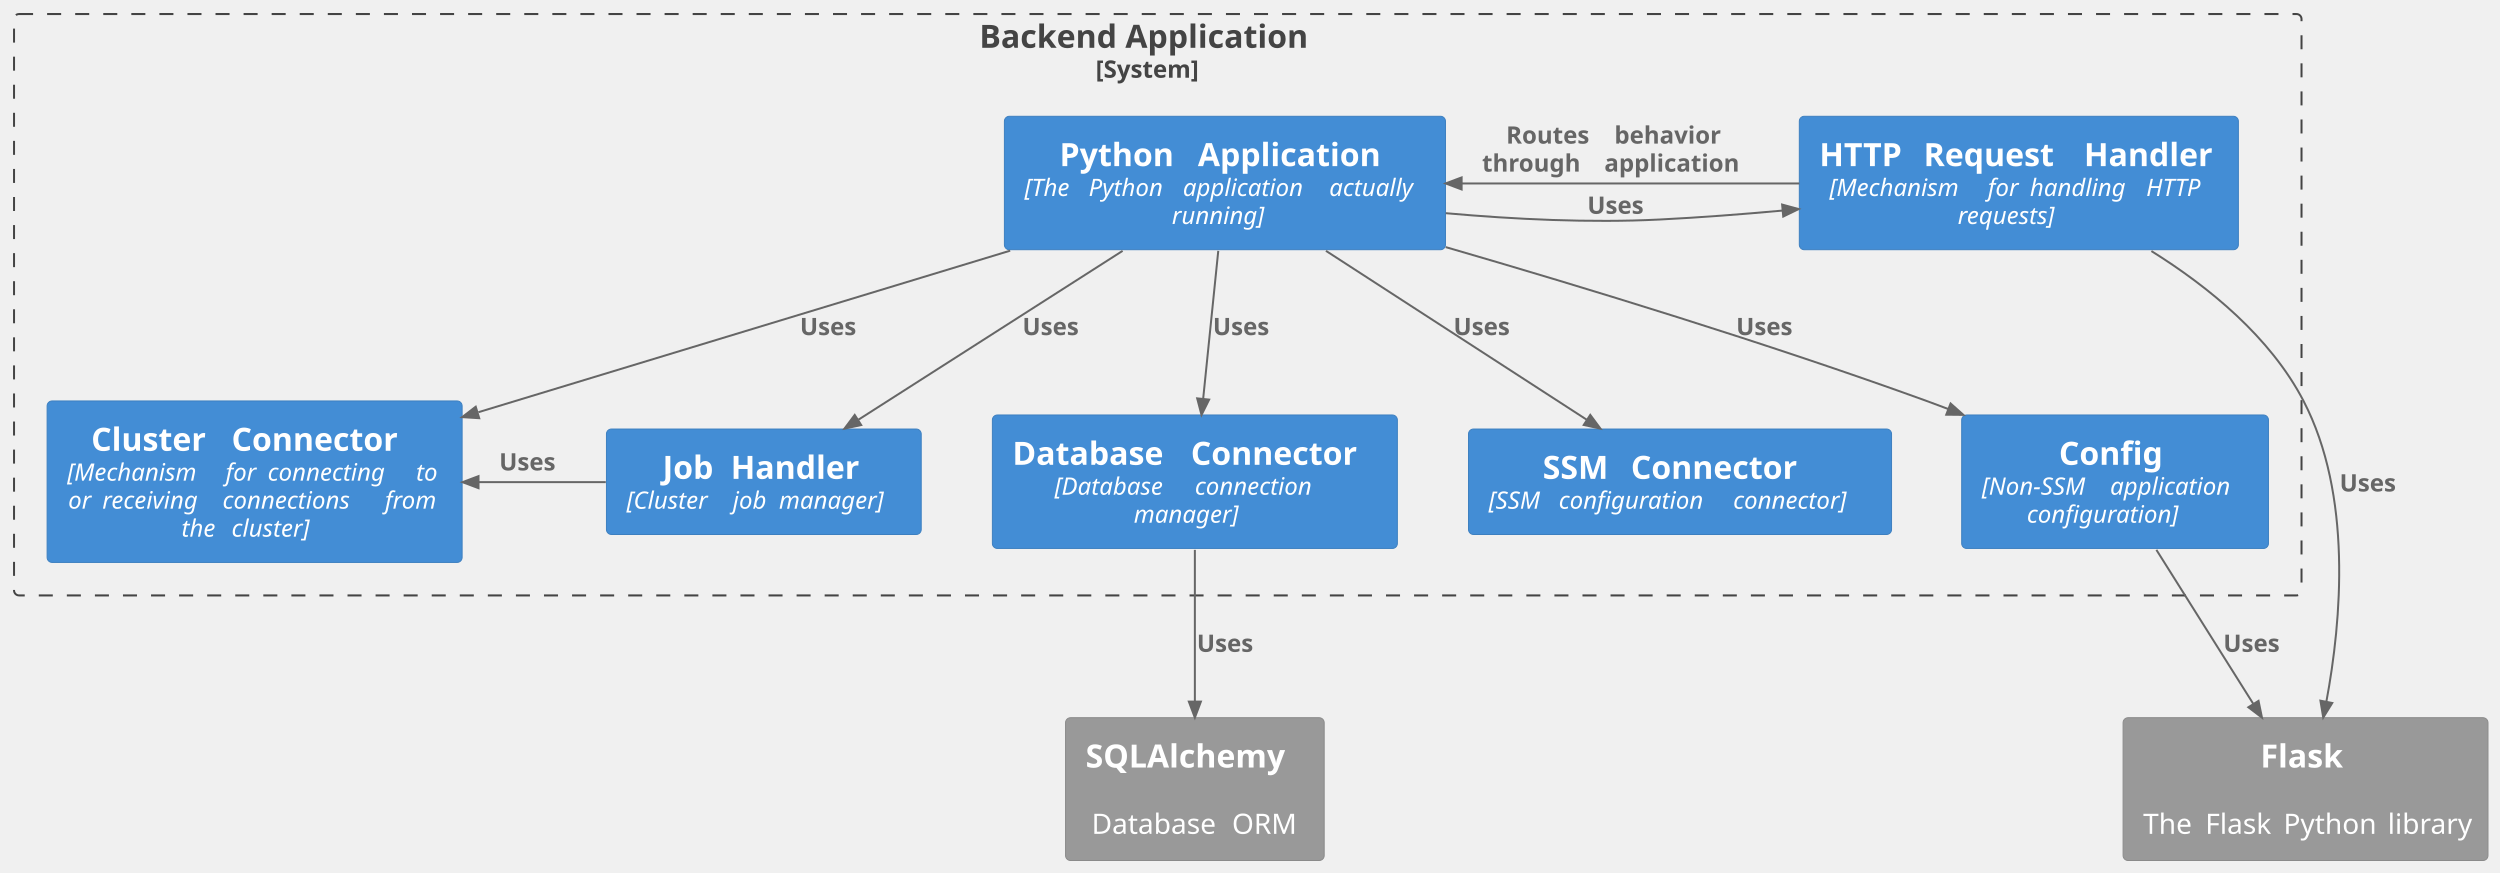
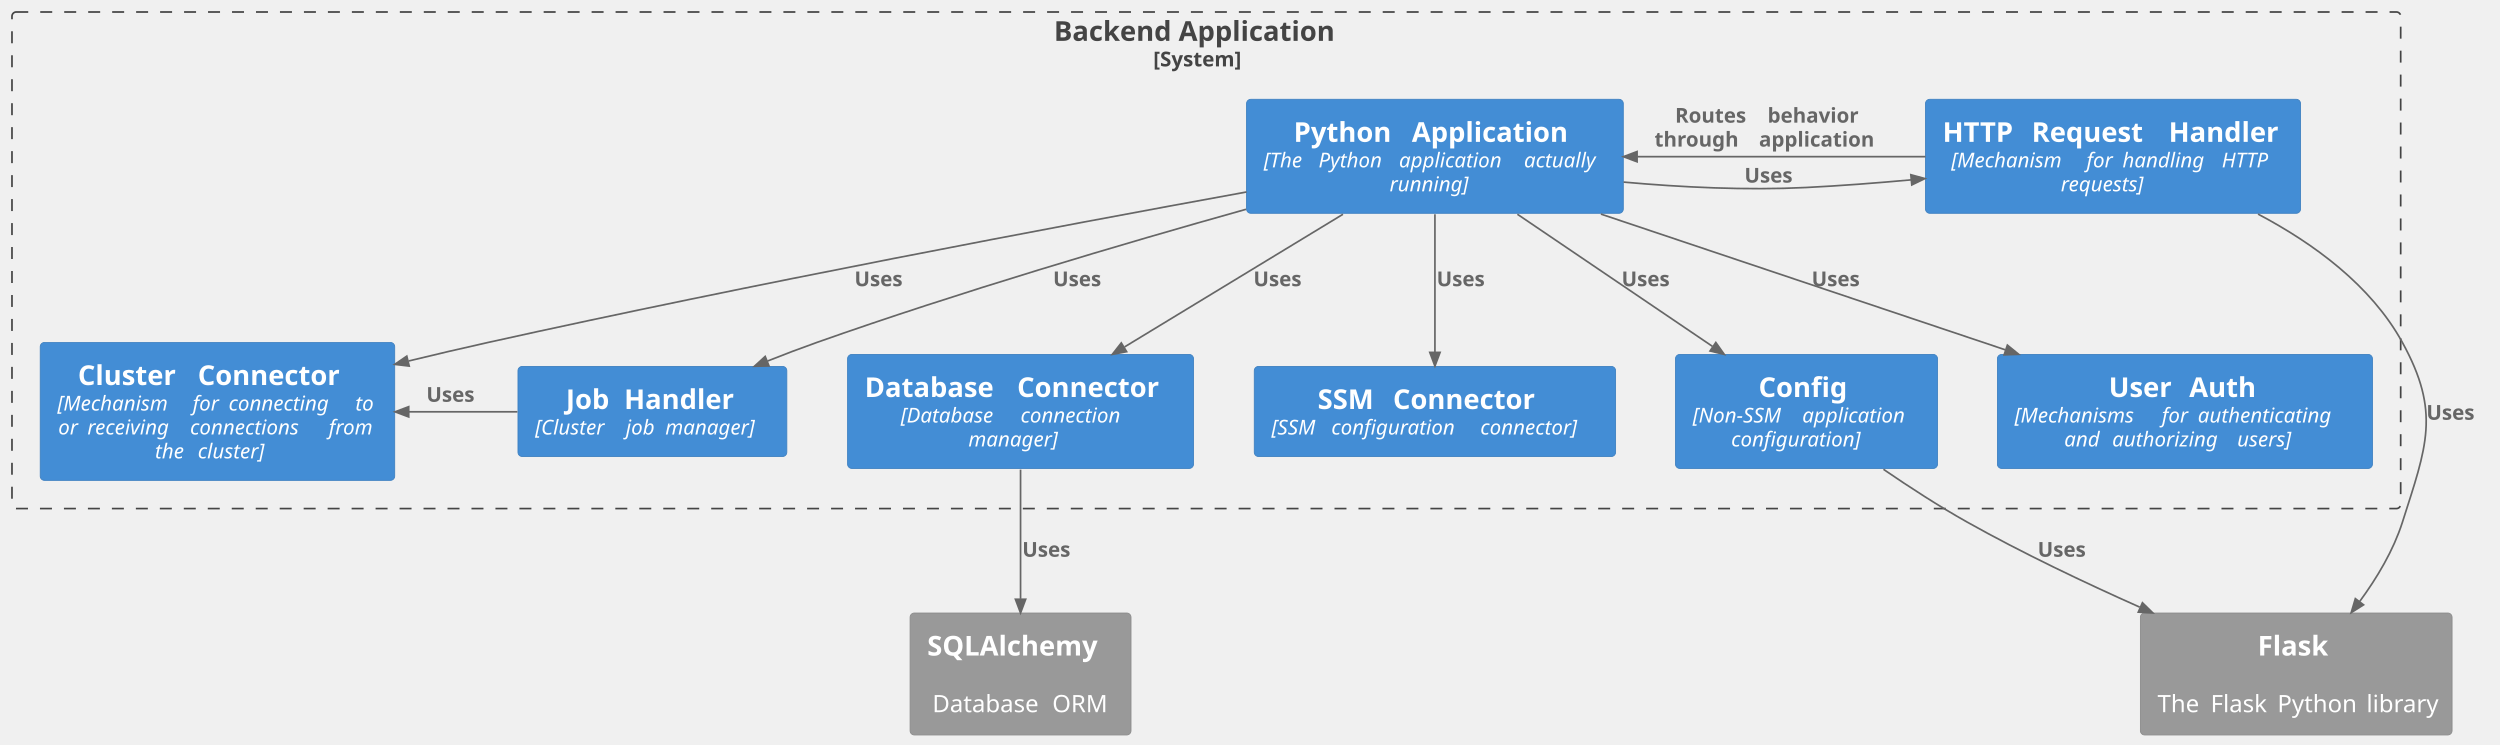
- <svg xmlns="http://www.w3.org/2000/svg" contentStyleType="text/css" height="435px" preserveAspectRatio="none" style="width:1247px;height:435px;background:#FFFFFF;" version="1.1" viewBox="0 0 1247 435" width="1247px" zoomAndPan="magnify">
+ <svg xmlns="http://www.w3.org/2000/svg" contentStyleType="text/css" height="435px" preserveAspectRatio="none" style="width:1460px;height:435px;background:#FFFFFF;" version="1.1" viewBox="0 0 1460 435" width="1460px" zoomAndPan="magnify">
  <defs />
  <g>
    <g id="cluster_BackendApplication">
-       <rect fill="none" height="290" rx="2.5" ry="2.5" style="stroke:#444444;stroke-width:1.0;stroke-dasharray:7.0,7.0;" width="1141" x="7" y="7" />
-       <text fill="#444444" font-family="sans-serif" font-size="16" font-weight="bold" lengthAdjust="spacing" textLength="178" x="488.5" y="23.852">Backend Application</text>
-       <text fill="#444444" font-family="sans-serif" font-size="12" font-weight="bold" lengthAdjust="spacing" textLength="62" x="546.5" y="38.764">[System]</text>
+       <rect fill="none" height="290" rx="2.5" ry="2.5" style="stroke:#444444;stroke-width:1.0;stroke-dasharray:7.0,7.0;" width="1395" x="7" y="7" />
+       <text fill="#444444" font-family="sans-serif" font-size="16" font-weight="bold" lengthAdjust="spacing" textLength="178" x="615.5" y="23.852">Backend Application</text>
+       <text fill="#444444" font-family="sans-serif" font-size="12" font-weight="bold" lengthAdjust="spacing" textLength="62" x="673.5" y="38.764">[System]</text>
    </g>
    <g id="elem_PythonApplication">
-       <rect fill="#438DD5" height="66.562" rx="2.5" ry="2.5" style="stroke:#3C7FC0;stroke-width:0.5;" width="220" x="501" y="58" />
-       <text fill="#FFFFFF" font-family="sans-serif" font-size="16" font-weight="bold" lengthAdjust="spacing" textLength="63" x="528.5" y="82.852">Python</text>
-       <text fill="#FFFFFF" font-family="sans-serif" font-size="16" font-weight="bold" lengthAdjust="spacing" textLength="6" x="591.5" y="82.852"> </text>
-       <text fill="#FFFFFF" font-family="sans-serif" font-size="16" font-weight="bold" lengthAdjust="spacing" textLength="96" x="597.5" y="82.852">Application</text>
-       <text fill="#FFFFFF" font-family="sans-serif" font-size="12" font-style="italic" lengthAdjust="spacing" textLength="28" x="511" y="97.764">[The</text>
-       <text fill="#FFFFFF" font-family="sans-serif" font-size="12" font-style="italic" lengthAdjust="spacing" textLength="4" x="539" y="97.764"> </text>
-       <text fill="#FFFFFF" font-family="sans-serif" font-size="12" font-style="italic" lengthAdjust="spacing" textLength="43" x="543" y="97.764">Python</text>
-       <text fill="#FFFFFF" font-family="sans-serif" font-size="12" font-style="italic" lengthAdjust="spacing" textLength="4" x="586" y="97.764"> </text>
-       <text fill="#FFFFFF" font-family="sans-serif" font-size="12" font-style="italic" lengthAdjust="spacing" textLength="69" x="590" y="97.764">application</text>
-       <text fill="#FFFFFF" font-family="sans-serif" font-size="12" font-style="italic" lengthAdjust="spacing" textLength="4" x="659" y="97.764"> </text>
-       <text fill="#FFFFFF" font-family="sans-serif" font-size="12" font-style="italic" lengthAdjust="spacing" textLength="48" x="663" y="97.764">actually</text>
-       <text fill="#FFFFFF" font-family="sans-serif" font-size="12" font-style="italic" lengthAdjust="spacing" textLength="53" x="584.5" y="111.732">running]</text>
+       <rect fill="#438DD5" height="66.562" rx="2.5" ry="2.5" style="stroke:#3C7FC0;stroke-width:0.5;" width="220" x="728" y="58" />
+       <text fill="#FFFFFF" font-family="sans-serif" font-size="16" font-weight="bold" lengthAdjust="spacing" textLength="63" x="755.5" y="82.852">Python</text>
+       <text fill="#FFFFFF" font-family="sans-serif" font-size="16" font-weight="bold" lengthAdjust="spacing" textLength="6" x="818.5" y="82.852"> </text>
+       <text fill="#FFFFFF" font-family="sans-serif" font-size="16" font-weight="bold" lengthAdjust="spacing" textLength="96" x="824.5" y="82.852">Application</text>
+       <text fill="#FFFFFF" font-family="sans-serif" font-size="12" font-style="italic" lengthAdjust="spacing" textLength="28" x="738" y="97.764">[The</text>
+       <text fill="#FFFFFF" font-family="sans-serif" font-size="12" font-style="italic" lengthAdjust="spacing" textLength="4" x="766" y="97.764"> </text>
+       <text fill="#FFFFFF" font-family="sans-serif" font-size="12" font-style="italic" lengthAdjust="spacing" textLength="43" x="770" y="97.764">Python</text>
+       <text fill="#FFFFFF" font-family="sans-serif" font-size="12" font-style="italic" lengthAdjust="spacing" textLength="4" x="813" y="97.764"> </text>
+       <text fill="#FFFFFF" font-family="sans-serif" font-size="12" font-style="italic" lengthAdjust="spacing" textLength="69" x="817" y="97.764">application</text>
+       <text fill="#FFFFFF" font-family="sans-serif" font-size="12" font-style="italic" lengthAdjust="spacing" textLength="4" x="886" y="97.764"> </text>
+       <text fill="#FFFFFF" font-family="sans-serif" font-size="12" font-style="italic" lengthAdjust="spacing" textLength="48" x="890" y="97.764">actually</text>
+       <text fill="#FFFFFF" font-family="sans-serif" font-size="12" font-style="italic" lengthAdjust="spacing" textLength="53" x="811.5" y="111.732">running]</text>
    </g>
    <g id="elem_HTTPRequestHandler">
-       <rect fill="#438DD5" height="66.562" rx="2.5" ry="2.5" style="stroke:#3C7FC0;stroke-width:0.5;" width="219" x="897.5" y="58" />
-       <text fill="#FFFFFF" font-family="sans-serif" font-size="16" font-weight="bold" lengthAdjust="spacing" textLength="46" x="907.5" y="82.852">HTTP</text>
-       <text fill="#FFFFFF" font-family="sans-serif" font-size="16" font-weight="bold" lengthAdjust="spacing" textLength="6" x="953.5" y="82.852"> </text>
-       <text fill="#FFFFFF" font-family="sans-serif" font-size="16" font-weight="bold" lengthAdjust="spacing" textLength="74" x="959.5" y="82.852">Request</text>
-       <text fill="#FFFFFF" font-family="sans-serif" font-size="16" font-weight="bold" lengthAdjust="spacing" textLength="6" x="1033.5" y="82.852"> </text>
-       <text fill="#FFFFFF" font-family="sans-serif" font-size="16" font-weight="bold" lengthAdjust="spacing" textLength="67" x="1039.5" y="82.852">Handler</text>
-       <text fill="#FFFFFF" font-family="sans-serif" font-size="12" font-style="italic" lengthAdjust="spacing" textLength="75" x="912.5" y="97.764">[Mechanism</text>
-       <text fill="#FFFFFF" font-family="sans-serif" font-size="12" font-style="italic" lengthAdjust="spacing" textLength="4" x="987.5" y="97.764"> </text>
-       <text fill="#FFFFFF" font-family="sans-serif" font-size="12" font-style="italic" lengthAdjust="spacing" textLength="17" x="991.5" y="97.764">for</text>
-       <text fill="#FFFFFF" font-family="sans-serif" font-size="12" font-style="italic" lengthAdjust="spacing" textLength="4" x="1008.5" y="97.764"> </text>
-       <text fill="#FFFFFF" font-family="sans-serif" font-size="12" font-style="italic" lengthAdjust="spacing" textLength="54" x="1012.5" y="97.764">handling</text>
-       <text fill="#FFFFFF" font-family="sans-serif" font-size="12" font-style="italic" lengthAdjust="spacing" textLength="4" x="1066.5" y="97.764"> </text>
-       <text fill="#FFFFFF" font-family="sans-serif" font-size="12" font-style="italic" lengthAdjust="spacing" textLength="31" x="1070.5" y="97.764">HTTP</text>
-       <text fill="#FFFFFF" font-family="sans-serif" font-size="12" font-style="italic" lengthAdjust="spacing" textLength="61" x="976.5" y="111.732">requests]</text>
+       <rect fill="#438DD5" height="66.562" rx="2.5" ry="2.5" style="stroke:#3C7FC0;stroke-width:0.5;" width="219" x="1124.5" y="58" />
+       <text fill="#FFFFFF" font-family="sans-serif" font-size="16" font-weight="bold" lengthAdjust="spacing" textLength="46" x="1134.5" y="82.852">HTTP</text>
+       <text fill="#FFFFFF" font-family="sans-serif" font-size="16" font-weight="bold" lengthAdjust="spacing" textLength="6" x="1180.5" y="82.852"> </text>
+       <text fill="#FFFFFF" font-family="sans-serif" font-size="16" font-weight="bold" lengthAdjust="spacing" textLength="74" x="1186.5" y="82.852">Request</text>
+       <text fill="#FFFFFF" font-family="sans-serif" font-size="16" font-weight="bold" lengthAdjust="spacing" textLength="6" x="1260.5" y="82.852"> </text>
+       <text fill="#FFFFFF" font-family="sans-serif" font-size="16" font-weight="bold" lengthAdjust="spacing" textLength="67" x="1266.5" y="82.852">Handler</text>
+       <text fill="#FFFFFF" font-family="sans-serif" font-size="12" font-style="italic" lengthAdjust="spacing" textLength="75" x="1139.5" y="97.764">[Mechanism</text>
+       <text fill="#FFFFFF" font-family="sans-serif" font-size="12" font-style="italic" lengthAdjust="spacing" textLength="4" x="1214.5" y="97.764"> </text>
+       <text fill="#FFFFFF" font-family="sans-serif" font-size="12" font-style="italic" lengthAdjust="spacing" textLength="17" x="1218.5" y="97.764">for</text>
+       <text fill="#FFFFFF" font-family="sans-serif" font-size="12" font-style="italic" lengthAdjust="spacing" textLength="4" x="1235.5" y="97.764"> </text>
+       <text fill="#FFFFFF" font-family="sans-serif" font-size="12" font-style="italic" lengthAdjust="spacing" textLength="54" x="1239.5" y="97.764">handling</text>
+       <text fill="#FFFFFF" font-family="sans-serif" font-size="12" font-style="italic" lengthAdjust="spacing" textLength="4" x="1293.5" y="97.764"> </text>
+       <text fill="#FFFFFF" font-family="sans-serif" font-size="12" font-style="italic" lengthAdjust="spacing" textLength="31" x="1297.5" y="97.764">HTTP</text>
+       <text fill="#FFFFFF" font-family="sans-serif" font-size="12" font-style="italic" lengthAdjust="spacing" textLength="61" x="1203.5" y="111.732">requests]</text>
    </g>
    <g id="elem_ClusterConnector">
      <rect fill="#438DD5" height="80.531" rx="2.5" ry="2.5" style="stroke:#3C7FC0;stroke-width:0.5;" width="207" x="23.5" y="200" />
      <text fill="#FFFFFF" font-family="sans-serif" font-size="16" font-weight="bold" lengthAdjust="spacing" textLength="64" x="45.5" y="224.852">Cluster</text>
      <text fill="#FFFFFF" font-family="sans-serif" font-size="16" font-weight="bold" lengthAdjust="spacing" textLength="6" x="109.5" y="224.852"> </text>
      <text fill="#FFFFFF" font-family="sans-serif" font-size="16" font-weight="bold" lengthAdjust="spacing" textLength="93" x="115.5" y="224.852">Connector</text>
      <text fill="#FFFFFF" font-family="sans-serif" font-size="12" font-style="italic" lengthAdjust="spacing" textLength="75" x="33.5" y="239.764">[Mechanism</text>
      <text fill="#FFFFFF" font-family="sans-serif" font-size="12" font-style="italic" lengthAdjust="spacing" textLength="4" x="108.5" y="239.764"> </text>
      <text fill="#FFFFFF" font-family="sans-serif" font-size="12" font-style="italic" lengthAdjust="spacing" textLength="17" x="112.5" y="239.764">for</text>
      <text fill="#FFFFFF" font-family="sans-serif" font-size="12" font-style="italic" lengthAdjust="spacing" textLength="4" x="129.5" y="239.764"> </text>
      <text fill="#FFFFFF" font-family="sans-serif" font-size="12" font-style="italic" lengthAdjust="spacing" textLength="70" x="133.5" y="239.764">connecting</text>
      <text fill="#FFFFFF" font-family="sans-serif" font-size="12" font-style="italic" lengthAdjust="spacing" textLength="4" x="203.5" y="239.764"> </text>
      <text fill="#FFFFFF" font-family="sans-serif" font-size="12" font-style="italic" lengthAdjust="spacing" textLength="13" x="207.5" y="239.764">to</text>
      <text fill="#FFFFFF" font-family="sans-serif" font-size="12" font-style="italic" lengthAdjust="spacing" textLength="13" x="34" y="253.732">or</text>
      <text fill="#FFFFFF" font-family="sans-serif" font-size="12" font-style="italic" lengthAdjust="spacing" textLength="4" x="47" y="253.732"> </text>
      <text fill="#FFFFFF" font-family="sans-serif" font-size="12" font-style="italic" lengthAdjust="spacing" textLength="56" x="51" y="253.732">receiving</text>
      <text fill="#FFFFFF" font-family="sans-serif" font-size="12" font-style="italic" lengthAdjust="spacing" textLength="4" x="107" y="253.732"> </text>
      <text fill="#FFFFFF" font-family="sans-serif" font-size="12" font-style="italic" lengthAdjust="spacing" textLength="77" x="111" y="253.732">connections</text>
      <text fill="#FFFFFF" font-family="sans-serif" font-size="12" font-style="italic" lengthAdjust="spacing" textLength="4" x="188" y="253.732"> </text>
      <text fill="#FFFFFF" font-family="sans-serif" font-size="12" font-style="italic" lengthAdjust="spacing" textLength="28" x="192" y="253.732">from</text>
      <text fill="#FFFFFF" font-family="sans-serif" font-size="12" font-style="italic" lengthAdjust="spacing" textLength="21" x="90.5" y="267.701">the</text>
      <text fill="#FFFFFF" font-family="sans-serif" font-size="12" font-style="italic" lengthAdjust="spacing" textLength="4" x="111.5" y="267.701"> </text>
      <text fill="#FFFFFF" font-family="sans-serif" font-size="12" font-style="italic" lengthAdjust="spacing" textLength="48" x="115.5" y="267.701">cluster]</text>
    </g>
    <g id="elem_JobHandler">
      <rect fill="#438DD5" height="52.594" rx="2.5" ry="2.5" style="stroke:#3C7FC0;stroke-width:0.5;" width="157" x="302.5" y="214" />
      <text fill="#FFFFFF" font-family="sans-serif" font-size="16" font-weight="bold" lengthAdjust="spacing" textLength="28" x="330.5" y="238.852">Job</text>
      <text fill="#FFFFFF" font-family="sans-serif" font-size="16" font-weight="bold" lengthAdjust="spacing" textLength="6" x="358.5" y="238.852"> </text>
      <text fill="#FFFFFF" font-family="sans-serif" font-size="16" font-weight="bold" lengthAdjust="spacing" textLength="67" x="364.5" y="238.852">Handler</text>
      <text fill="#FFFFFF" font-family="sans-serif" font-size="12" font-style="italic" lengthAdjust="spacing" textLength="49" x="312.5" y="253.764">[Cluster</text>
      <text fill="#FFFFFF" font-family="sans-serif" font-size="12" font-style="italic" lengthAdjust="spacing" textLength="4" x="361.5" y="253.764"> </text>
      <text fill="#FFFFFF" font-family="sans-serif" font-size="12" font-style="italic" lengthAdjust="spacing" textLength="19" x="365.5" y="253.764">job</text>
      <text fill="#FFFFFF" font-family="sans-serif" font-size="12" font-style="italic" lengthAdjust="spacing" textLength="4" x="384.5" y="253.764"> </text>
      <text fill="#FFFFFF" font-family="sans-serif" font-size="12" font-style="italic" lengthAdjust="spacing" textLength="61" x="388.5" y="253.764">manager]</text>
    </g>
    <g id="elem_DatabaseConnector">
      <rect fill="#438DD5" height="66.562" rx="2.5" ry="2.5" style="stroke:#3C7FC0;stroke-width:0.5;" width="202" x="495" y="207" />
      <text fill="#FFFFFF" font-family="sans-serif" font-size="16" font-weight="bold" lengthAdjust="spacing" textLength="83" x="505" y="231.852">Database</text>
      <text fill="#FFFFFF" font-family="sans-serif" font-size="16" font-weight="bold" lengthAdjust="spacing" textLength="6" x="588" y="231.852"> </text>
      <text fill="#FFFFFF" font-family="sans-serif" font-size="16" font-weight="bold" lengthAdjust="spacing" textLength="93" x="594" y="231.852">Connector</text>
      <text fill="#FFFFFF" font-family="sans-serif" font-size="12" font-style="italic" lengthAdjust="spacing" textLength="66" x="526" y="246.764">[Database</text>
      <text fill="#FFFFFF" font-family="sans-serif" font-size="12" font-style="italic" lengthAdjust="spacing" textLength="4" x="592" y="246.764"> </text>
      <text fill="#FFFFFF" font-family="sans-serif" font-size="12" font-style="italic" lengthAdjust="spacing" textLength="70" x="596" y="246.764">connection</text>
      <text fill="#FFFFFF" font-family="sans-serif" font-size="12" font-style="italic" lengthAdjust="spacing" textLength="61" x="565.5" y="260.732">manager]</text>
    </g>
    <g id="elem_SSMConnector">
      <rect fill="#438DD5" height="52.594" rx="2.5" ry="2.5" style="stroke:#3C7FC0;stroke-width:0.5;" width="211" x="732.5" y="214" />
      <text fill="#FFFFFF" font-family="sans-serif" font-size="16" font-weight="bold" lengthAdjust="spacing" textLength="38" x="769.5" y="238.852">SSM</text>
      <text fill="#FFFFFF" font-family="sans-serif" font-size="16" font-weight="bold" lengthAdjust="spacing" textLength="6" x="807.5" y="238.852"> </text>
      <text fill="#FFFFFF" font-family="sans-serif" font-size="16" font-weight="bold" lengthAdjust="spacing" textLength="93" x="813.5" y="238.852">Connector</text>
      <text fill="#FFFFFF" font-family="sans-serif" font-size="12" font-style="italic" lengthAdjust="spacing" textLength="31" x="742.5" y="253.764">[SSM</text>
      <text fill="#FFFFFF" font-family="sans-serif" font-size="12" font-style="italic" lengthAdjust="spacing" textLength="4" x="773.5" y="253.764"> </text>
      <text fill="#FFFFFF" font-family="sans-serif" font-size="12" font-style="italic" lengthAdjust="spacing" textLength="83" x="777.5" y="253.764">configuration</text>
      <text fill="#FFFFFF" font-family="sans-serif" font-size="12" font-style="italic" lengthAdjust="spacing" textLength="4" x="860.5" y="253.764"> </text>
      <text fill="#FFFFFF" font-family="sans-serif" font-size="12" font-style="italic" lengthAdjust="spacing" textLength="69" x="864.5" y="253.764">connector]</text>
    </g>
    <g id="elem_Config">
      <rect fill="#438DD5" height="66.562" rx="2.5" ry="2.5" style="stroke:#3C7FC0;stroke-width:0.5;" width="153" x="978.5" y="207" />
      <text fill="#FFFFFF" font-family="sans-serif" font-size="16" font-weight="bold" lengthAdjust="spacing" textLength="56" x="1027" y="231.852">Config</text>
      <text fill="#FFFFFF" font-family="sans-serif" font-size="12" font-style="italic" lengthAdjust="spacing" textLength="60" x="988.5" y="246.764">[Non-SSM</text>
      <text fill="#FFFFFF" font-family="sans-serif" font-size="12" font-style="italic" lengthAdjust="spacing" textLength="4" x="1048.5" y="246.764"> </text>
      <text fill="#FFFFFF" font-family="sans-serif" font-size="12" font-style="italic" lengthAdjust="spacing" textLength="69" x="1052.5" y="246.764">application</text>
      <text fill="#FFFFFF" font-family="sans-serif" font-size="12" font-style="italic" lengthAdjust="spacing" textLength="88" x="1011" y="260.732">configuration]</text>
    </g>
+     <g id="elem_UserAuth">
+       <rect fill="#438DD5" height="66.562" rx="2.5" ry="2.5" style="stroke:#3C7FC0;stroke-width:0.5;" width="219" x="1166.5" y="207" />
+       <text fill="#FFFFFF" font-family="sans-serif" font-size="16" font-weight="bold" lengthAdjust="spacing" textLength="41" x="1231.5" y="231.852">User</text>
+       <text fill="#FFFFFF" font-family="sans-serif" font-size="16" font-weight="bold" lengthAdjust="spacing" textLength="6" x="1272.5" y="231.852"> </text>
+       <text fill="#FFFFFF" font-family="sans-serif" font-size="16" font-weight="bold" lengthAdjust="spacing" textLength="42" x="1278.5" y="231.852">Auth</text>
+       <text fill="#FFFFFF" font-family="sans-serif" font-size="12" font-style="italic" lengthAdjust="spacing" textLength="82" x="1176.5" y="246.764">[Mechanisms</text>
+       <text fill="#FFFFFF" font-family="sans-serif" font-size="12" font-style="italic" lengthAdjust="spacing" textLength="4" x="1258.5" y="246.764"> </text>
+       <text fill="#FFFFFF" font-family="sans-serif" font-size="12" font-style="italic" lengthAdjust="spacing" textLength="17" x="1262.5" y="246.764">for</text>
+       <text fill="#FFFFFF" font-family="sans-serif" font-size="12" font-style="italic" lengthAdjust="spacing" textLength="4" x="1279.5" y="246.764"> </text>
+       <text fill="#FFFFFF" font-family="sans-serif" font-size="12" font-style="italic" lengthAdjust="spacing" textLength="92" x="1283.5" y="246.764">authenticating</text>
+       <text fill="#FFFFFF" font-family="sans-serif" font-size="12" font-style="italic" lengthAdjust="spacing" textLength="24" x="1205.5" y="260.732">and</text>
+       <text fill="#FFFFFF" font-family="sans-serif" font-size="12" font-style="italic" lengthAdjust="spacing" textLength="4" x="1229.5" y="260.732"> </text>
+       <text fill="#FFFFFF" font-family="sans-serif" font-size="12" font-style="italic" lengthAdjust="spacing" textLength="69" x="1233.5" y="260.732">authorizing</text>
+       <text fill="#FFFFFF" font-family="sans-serif" font-size="12" font-style="italic" lengthAdjust="spacing" textLength="4" x="1302.5" y="260.732"> </text>
+       <text fill="#FFFFFF" font-family="sans-serif" font-size="12" font-style="italic" lengthAdjust="spacing" textLength="40" x="1306.5" y="260.732">users]</text>
+     </g>
    <g id="elem_Flask">
-       <rect fill="#999999" height="71.219" rx="2.5" ry="2.5" style="stroke:#8A8A8A;stroke-width:0.5;" width="182" x="1059" y="358" />
-       <text fill="#FFFFFF" font-family="sans-serif" font-size="16" font-weight="bold" lengthAdjust="spacing" textLength="45" x="1127.5" y="382.852">Flask</text>
-       <text fill="#FFFFFF" font-family="sans-serif" font-size="14" lengthAdjust="spacing" textLength="4" x="1148" y="399.62"> </text>
-       <text fill="#FFFFFF" font-family="sans-serif" font-size="14" lengthAdjust="spacing" textLength="27" x="1069" y="415.917">The</text>
-       <text fill="#FFFFFF" font-family="sans-serif" font-size="14" lengthAdjust="spacing" textLength="4" x="1096" y="415.917"> </text>
-       <text fill="#FFFFFF" font-family="sans-serif" font-size="14" lengthAdjust="spacing" textLength="35" x="1100" y="415.917">Flask</text>
-       <text fill="#FFFFFF" font-family="sans-serif" font-size="14" lengthAdjust="spacing" textLength="4" x="1135" y="415.917"> </text>
-       <text fill="#FFFFFF" font-family="sans-serif" font-size="14" lengthAdjust="spacing" textLength="48" x="1139" y="415.917">Python</text>
-       <text fill="#FFFFFF" font-family="sans-serif" font-size="14" lengthAdjust="spacing" textLength="4" x="1187" y="415.917"> </text>
-       <text fill="#FFFFFF" font-family="sans-serif" font-size="14" lengthAdjust="spacing" textLength="40" x="1191" y="415.917">library</text>
+       <rect fill="#999999" height="71.219" rx="2.5" ry="2.5" style="stroke:#8A8A8A;stroke-width:0.5;" width="182" x="1250" y="358" />
+       <text fill="#FFFFFF" font-family="sans-serif" font-size="16" font-weight="bold" lengthAdjust="spacing" textLength="45" x="1318.5" y="382.852">Flask</text>
+       <text fill="#FFFFFF" font-family="sans-serif" font-size="14" lengthAdjust="spacing" textLength="4" x="1339" y="399.62"> </text>
+       <text fill="#FFFFFF" font-family="sans-serif" font-size="14" lengthAdjust="spacing" textLength="27" x="1260" y="415.917">The</text>
+       <text fill="#FFFFFF" font-family="sans-serif" font-size="14" lengthAdjust="spacing" textLength="4" x="1287" y="415.917"> </text>
+       <text fill="#FFFFFF" font-family="sans-serif" font-size="14" lengthAdjust="spacing" textLength="35" x="1291" y="415.917">Flask</text>
+       <text fill="#FFFFFF" font-family="sans-serif" font-size="14" lengthAdjust="spacing" textLength="4" x="1326" y="415.917"> </text>
+       <text fill="#FFFFFF" font-family="sans-serif" font-size="14" lengthAdjust="spacing" textLength="48" x="1330" y="415.917">Python</text>
+       <text fill="#FFFFFF" font-family="sans-serif" font-size="14" lengthAdjust="spacing" textLength="4" x="1378" y="415.917"> </text>
+       <text fill="#FFFFFF" font-family="sans-serif" font-size="14" lengthAdjust="spacing" textLength="40" x="1382" y="415.917">library</text>
    </g>
    <g id="elem_SQLAlchemy">
      <rect fill="#999999" height="71.219" rx="2.5" ry="2.5" style="stroke:#8A8A8A;stroke-width:0.5;" width="129" x="531.5" y="358" />
      <text fill="#FFFFFF" font-family="sans-serif" font-size="16" font-weight="bold" lengthAdjust="spacing" textLength="109" x="541.5" y="382.852">SQLAlchemy</text>
      <text fill="#FFFFFF" font-family="sans-serif" font-size="14" lengthAdjust="spacing" textLength="4" x="594" y="399.62"> </text>
      <text fill="#FFFFFF" font-family="sans-serif" font-size="14" lengthAdjust="spacing" textLength="66" x="544.5" y="415.917">Database</text>
      <text fill="#FFFFFF" font-family="sans-serif" font-size="14" lengthAdjust="spacing" textLength="4" x="610.5" y="415.917"> </text>
      <text fill="#FFFFFF" font-family="sans-serif" font-size="14" lengthAdjust="spacing" textLength="33" x="614.5" y="415.917">ORM</text>
    </g>
    <g id="link_PythonApplication_HTTPRequestHandler">
-       <path d="M721.17,106.34 C755.3,109.4 793.05,111.24 827.75,109.5 C847.61,108.51 868.65,106.9 889.07,105.04 " fill="none" id="PythonApplication-to-HTTPRequestHandler" style="stroke:#666666;stroke-width:1.0;" />
-       <polygon fill="#666666" points="897.17,104.28,888.926,102.037,889.484,108.011,897.17,104.28" style="stroke:#666666;stroke-width:1.0;" />
-       <text fill="#666666" font-family="sans-serif" font-size="12" font-weight="bold" lengthAdjust="spacing" textLength="35" x="791.75" y="106.639">Uses</text>
+       <path d="M948.17,106.34 C982.3,109.4 1020.05,111.24 1054.75,109.5 C1074.61,108.51 1095.65,106.9 1116.07,105.04 " fill="none" id="PythonApplication-to-HTTPRequestHandler" style="stroke:#666666;stroke-width:1.0;" />
+       <polygon fill="#666666" points="1124.17,104.28,1115.926,102.037,1116.484,108.011,1124.17,104.28" style="stroke:#666666;stroke-width:1.0;" />
+       <text fill="#666666" font-family="sans-serif" font-size="12" font-weight="bold" lengthAdjust="spacing" textLength="35" x="1018.75" y="106.639">Uses</text>
    </g>
    <g id="link_PythonApplication_HTTPRequestHandler">
-       <path d="M729.19,91.5 C782.55,91.5 845.2,91.5 897.49,91.5 " fill="none" id="PythonApplication-backto-HTTPRequestHandler" style="stroke:#666666;stroke-width:1.0;" />
-       <polygon fill="#666666" points="721.05,91.5,729.05,94.5,729.05,88.5,721.05,91.5" style="stroke:#666666;stroke-width:1.0;" />
-       <text fill="#666666" font-family="sans-serif" font-size="12" font-weight="bold" lengthAdjust="spacing" textLength="50" x="751.25" y="71.639">Routes</text>
-       <text fill="#666666" font-family="sans-serif" font-size="12" font-weight="bold" lengthAdjust="spacing" textLength="4" x="801.25" y="71.639"> </text>
-       <text fill="#666666" font-family="sans-serif" font-size="12" font-weight="bold" lengthAdjust="spacing" textLength="62" x="805.25" y="71.639">behavior</text>
-       <text fill="#666666" font-family="sans-serif" font-size="12" font-weight="bold" lengthAdjust="spacing" textLength="57" x="739.25" y="85.607">through</text>
-       <text fill="#666666" font-family="sans-serif" font-size="12" font-weight="bold" lengthAdjust="spacing" textLength="4" x="796.25" y="85.607"> </text>
-       <text fill="#666666" font-family="sans-serif" font-size="12" font-weight="bold" lengthAdjust="spacing" textLength="79" x="800.25" y="85.607">application</text>
+       <path d="M956.19,91.5 C1009.55,91.5 1072.2,91.5 1124.49,91.5 " fill="none" id="PythonApplication-backto-HTTPRequestHandler" style="stroke:#666666;stroke-width:1.0;" />
+       <polygon fill="#666666" points="948.05,91.5,956.05,94.5,956.05,88.5,948.05,91.5" style="stroke:#666666;stroke-width:1.0;" />
+       <text fill="#666666" font-family="sans-serif" font-size="12" font-weight="bold" lengthAdjust="spacing" textLength="50" x="978.25" y="71.639">Routes</text>
+       <text fill="#666666" font-family="sans-serif" font-size="12" font-weight="bold" lengthAdjust="spacing" textLength="4" x="1028.25" y="71.639"> </text>
+       <text fill="#666666" font-family="sans-serif" font-size="12" font-weight="bold" lengthAdjust="spacing" textLength="62" x="1032.25" y="71.639">behavior</text>
+       <text fill="#666666" font-family="sans-serif" font-size="12" font-weight="bold" lengthAdjust="spacing" textLength="57" x="966.25" y="85.607">through</text>
+       <text fill="#666666" font-family="sans-serif" font-size="12" font-weight="bold" lengthAdjust="spacing" textLength="4" x="1023.25" y="85.607"> </text>
+       <text fill="#666666" font-family="sans-serif" font-size="12" font-weight="bold" lengthAdjust="spacing" textLength="79" x="1027.25" y="85.607">application</text>
    </g>
    <g id="link_PythonApplication_ClusterConnector">
-       <path d="M503.88,125.03 C425.15,148.95 318.41,181.36 238.63,205.6 " fill="none" id="PythonApplication-to-ClusterConnector" style="stroke:#666666;stroke-width:1.0;" />
-       <polygon fill="#666666" points="230.51,208.06,239.037,208.603,237.291,202.862,230.51,208.06" style="stroke:#666666;stroke-width:1.0;" />
-       <text fill="#666666" font-family="sans-serif" font-size="12" font-weight="bold" lengthAdjust="spacing" textLength="35" x="399" y="167.139">Uses</text>
+       <path d="M728,112.11 C616.15,132.46 438.01,166.03 285,200 C269.96,203.34 254.16,207.05 238.61,210.82 " fill="none" id="PythonApplication-to-ClusterConnector" style="stroke:#666666;stroke-width:1.0;" />
+       <polygon fill="#666666" points="230.5,212.79,238.984,213.804,237.559,207.976,230.5,212.79" style="stroke:#666666;stroke-width:1.0;" />
+       <text fill="#666666" font-family="sans-serif" font-size="12" font-weight="bold" lengthAdjust="spacing" textLength="35" x="499" y="167.139">Uses</text>
    </g>
    <g id="link_PythonApplication_JobHandler">
-       <path d="M559.96,125.12 C520.59,150.29 466.55,184.82 428.19,209.34 " fill="none" id="PythonApplication-to-JobHandler" style="stroke:#666666;stroke-width:1.0;" />
-       <polygon fill="#666666" points="421.21,213.8,429.565,212.015,426.332,206.961,421.21,213.8" style="stroke:#666666;stroke-width:1.0;" />
-       <text fill="#666666" font-family="sans-serif" font-size="12" font-weight="bold" lengthAdjust="spacing" textLength="35" x="510" y="167.139">Uses</text>
+       <path d="M727.67,122.23 C655.72,142.39 560.08,170.62 477,200 C467.61,203.32 457.81,207.04 448.21,210.85 " fill="none" id="PythonApplication-to-JobHandler" style="stroke:#666666;stroke-width:1.0;" />
+       <polygon fill="#666666" points="440.56,213.91,449.102,213.724,446.874,208.153,440.56,213.91" style="stroke:#666666;stroke-width:1.0;" />
+       <text fill="#666666" font-family="sans-serif" font-size="12" font-weight="bold" lengthAdjust="spacing" textLength="35" x="615" y="167.139">Uses</text>
    </g>
    <g id="link_PythonApplication_DatabaseConnector">
-       <path d="M607.67,125.12 C605.45,146.92 602.51,175.74 600.13,198.99 " fill="none" id="PythonApplication-to-DatabaseConnector" style="stroke:#666666;stroke-width:1.0;" />
-       <polygon fill="#666666" points="599.32,206.97,603.119,199.317,597.15,198.706,599.32,206.97" style="stroke:#666666;stroke-width:1.0;" />
-       <text fill="#666666" font-family="sans-serif" font-size="12" font-weight="bold" lengthAdjust="spacing" textLength="35" x="605" y="167.139">Uses</text>
+       <path d="M784.29,125.12 C746.54,148.06 695.97,178.77 656.74,202.6 " fill="none" id="PythonApplication-to-DatabaseConnector" style="stroke:#666666;stroke-width:1.0;" />
+       <polygon fill="#666666" points="649.56,206.97,657.955,205.38,654.84,200.252,649.56,206.97" style="stroke:#666666;stroke-width:1.0;" />
+       <text fill="#666666" font-family="sans-serif" font-size="12" font-weight="bold" lengthAdjust="spacing" textLength="35" x="732" y="167.139">Uses</text>
    </g>
    <g id="link_PythonApplication_SSMConnector">
-       <path d="M661.38,125.12 C700.24,150.29 753.56,184.82 791.43,209.34 " fill="none" id="PythonApplication-to-SSMConnector" style="stroke:#666666;stroke-width:1.0;" />
-       <polygon fill="#666666" points="798.31,213.8,793.222,206.936,789.963,211.974,798.31,213.8" style="stroke:#666666;stroke-width:1.0;" />
-       <text fill="#666666" font-family="sans-serif" font-size="12" font-weight="bold" lengthAdjust="spacing" textLength="35" x="725" y="167.139">Uses</text>
+       <path d="M838,125.12 C838,149.03 838,181.41 838,205.61 " fill="none" id="PythonApplication-to-SSMConnector" style="stroke:#666666;stroke-width:1.0;" />
+       <polygon fill="#666666" points="838,213.8,841,205.8,835,205.8,838,213.8" style="stroke:#666666;stroke-width:1.0;" />
+       <text fill="#666666" font-family="sans-serif" font-size="12" font-weight="bold" lengthAdjust="spacing" textLength="35" x="839" y="167.139">Uses</text>
    </g>
    <g id="link_PythonApplication_Config">
-       <path d="M721.1,123.25 C790.5,143.39 881.67,171.23 961,200 C964.56,201.29 968.18,202.64 971.82,204.03 " fill="none" id="PythonApplication-to-Config" style="stroke:#666666;stroke-width:1.0;" />
-       <polygon fill="#666666" points="979.33,206.94,972.952,201.255,970.787,206.851,979.33,206.94" style="stroke:#666666;stroke-width:1.0;" />
-       <text fill="#666666" font-family="sans-serif" font-size="12" font-weight="bold" lengthAdjust="spacing" textLength="35" x="866" y="167.139">Uses</text>
+       <path d="M886.16,125.12 C919.87,147.96 964.98,178.52 1000.09,202.3 " fill="none" id="PythonApplication-to-Config" style="stroke:#666666;stroke-width:1.0;" />
+       <polygon fill="#666666" points="1006.98,206.97,1002.036,200.002,998.673,204.971,1006.98,206.97" style="stroke:#666666;stroke-width:1.0;" />
+       <text fill="#666666" font-family="sans-serif" font-size="12" font-weight="bold" lengthAdjust="spacing" textLength="35" x="947" y="167.139">Uses</text>
+     </g>
+     <g id="link_PythonApplication_UserAuth">
+       <path d="M934.93,125.03 C1004.95,148.53 1099.43,180.24 1171.19,204.33 " fill="none" id="PythonApplication-to-UserAuth" style="stroke:#666666;stroke-width:1.0;" />
+       <polygon fill="#666666" points="1178.95,206.93,1172.318,201.543,1170.411,207.232,1178.95,206.93" style="stroke:#666666;stroke-width:1.0;" />
+       <text fill="#666666" font-family="sans-serif" font-size="12" font-weight="bold" lengthAdjust="spacing" textLength="35" x="1058" y="167.139">Uses</text>
    </g>
    <g id="link_ClusterConnector_JobHandler">
      <path d="M238.83,240.5 C260.18,240.5 282.11,240.5 302.17,240.5 " fill="none" id="ClusterConnector-backto-JobHandler" style="stroke:#666666;stroke-width:1.0;" />
      <polygon fill="#666666" points="230.68,240.5,238.68,243.5,238.68,237.5,230.68,240.5" style="stroke:#666666;stroke-width:1.0;" />
      <text fill="#666666" font-family="sans-serif" font-size="12" font-weight="bold" lengthAdjust="spacing" textLength="35" x="249" y="234.639">Uses</text>
    </g>
    <g id="link_HTTPRequestHandler_Flask">
-       <path d="M1073.12,125.23 C1101.76,143.11 1132.47,168.17 1149,200 C1173.34,246.85 1168.02,309.18 1160.38,350.05 " fill="none" id="HTTPRequestHandler-to-Flask" style="stroke:#666666;stroke-width:1.0;" />
-       <polygon fill="#666666" points="1158.83,357.92,1163.318,350.649,1157.431,349.491,1158.83,357.92" style="stroke:#666666;stroke-width:1.0;" />
-       <text fill="#666666" font-family="sans-serif" font-size="12" font-weight="bold" lengthAdjust="spacing" textLength="35" x="1167" y="245.139">Uses</text>
+       <path d="M1318.69,125.03 C1351.11,142.13 1384.67,166.62 1403,200 C1425.46,240.91 1417.16,260.53 1403,305 C1397.76,321.47 1388.17,337.49 1378.07,351.24 " fill="none" id="HTTPRequestHandler-to-Flask" style="stroke:#666666;stroke-width:1.0;" />
+       <polygon fill="#666666" points="1373.09,357.79,1380.313,353.226,1375.531,349.602,1373.09,357.79" style="stroke:#666666;stroke-width:1.0;" />
+       <text fill="#666666" font-family="sans-serif" font-size="12" font-weight="bold" lengthAdjust="spacing" textLength="35" x="1417" y="245.139">Uses</text>
    </g>
    <g id="link_Config_Flask">
-       <path d="M1075.61,274.26 C1089.77,296.76 1108.67,326.81 1123.88,350.99 " fill="none" id="Config-to-Flask" style="stroke:#666666;stroke-width:1.0;" />
-       <polygon fill="#666666" points="1128.27,357.96,1126.552,349.591,1121.472,352.784,1128.27,357.96" style="stroke:#666666;stroke-width:1.0;" />
-       <text fill="#666666" font-family="sans-serif" font-size="12" font-weight="bold" lengthAdjust="spacing" textLength="35" x="1109" y="325.139">Uses</text>
+       <path d="M1099.93,274.08 C1115.17,284.52 1132.51,295.76 1149,305 C1180.95,322.91 1217.23,340.17 1249.59,354.57 " fill="none" id="Config-to-Flask" style="stroke:#666666;stroke-width:1.0;" />
+       <polygon fill="#666666" points="1257.29,357.97,1251.183,351.995,1248.76,357.484,1257.29,357.97" style="stroke:#666666;stroke-width:1.0;" />
+       <text fill="#666666" font-family="sans-serif" font-size="12" font-weight="bold" lengthAdjust="spacing" textLength="35" x="1190" y="325.139">Uses</text>
    </g>
    <g id="link_DatabaseConnector_SQLAlchemy">
      <path d="M596,274.26 C596,296.38 596,325.78 596,349.74 " fill="none" id="DatabaseConnector-to-SQLAlchemy" style="stroke:#666666;stroke-width:1.0;" />
      <polygon fill="#666666" points="596,357.96,599,349.96,593,349.96,596,357.96" style="stroke:#666666;stroke-width:1.0;" />
      <text fill="#666666" font-family="sans-serif" font-size="12" font-weight="bold" lengthAdjust="spacing" textLength="35" x="597" y="325.139">Uses</text>
    </g>
  </g>
</svg>
